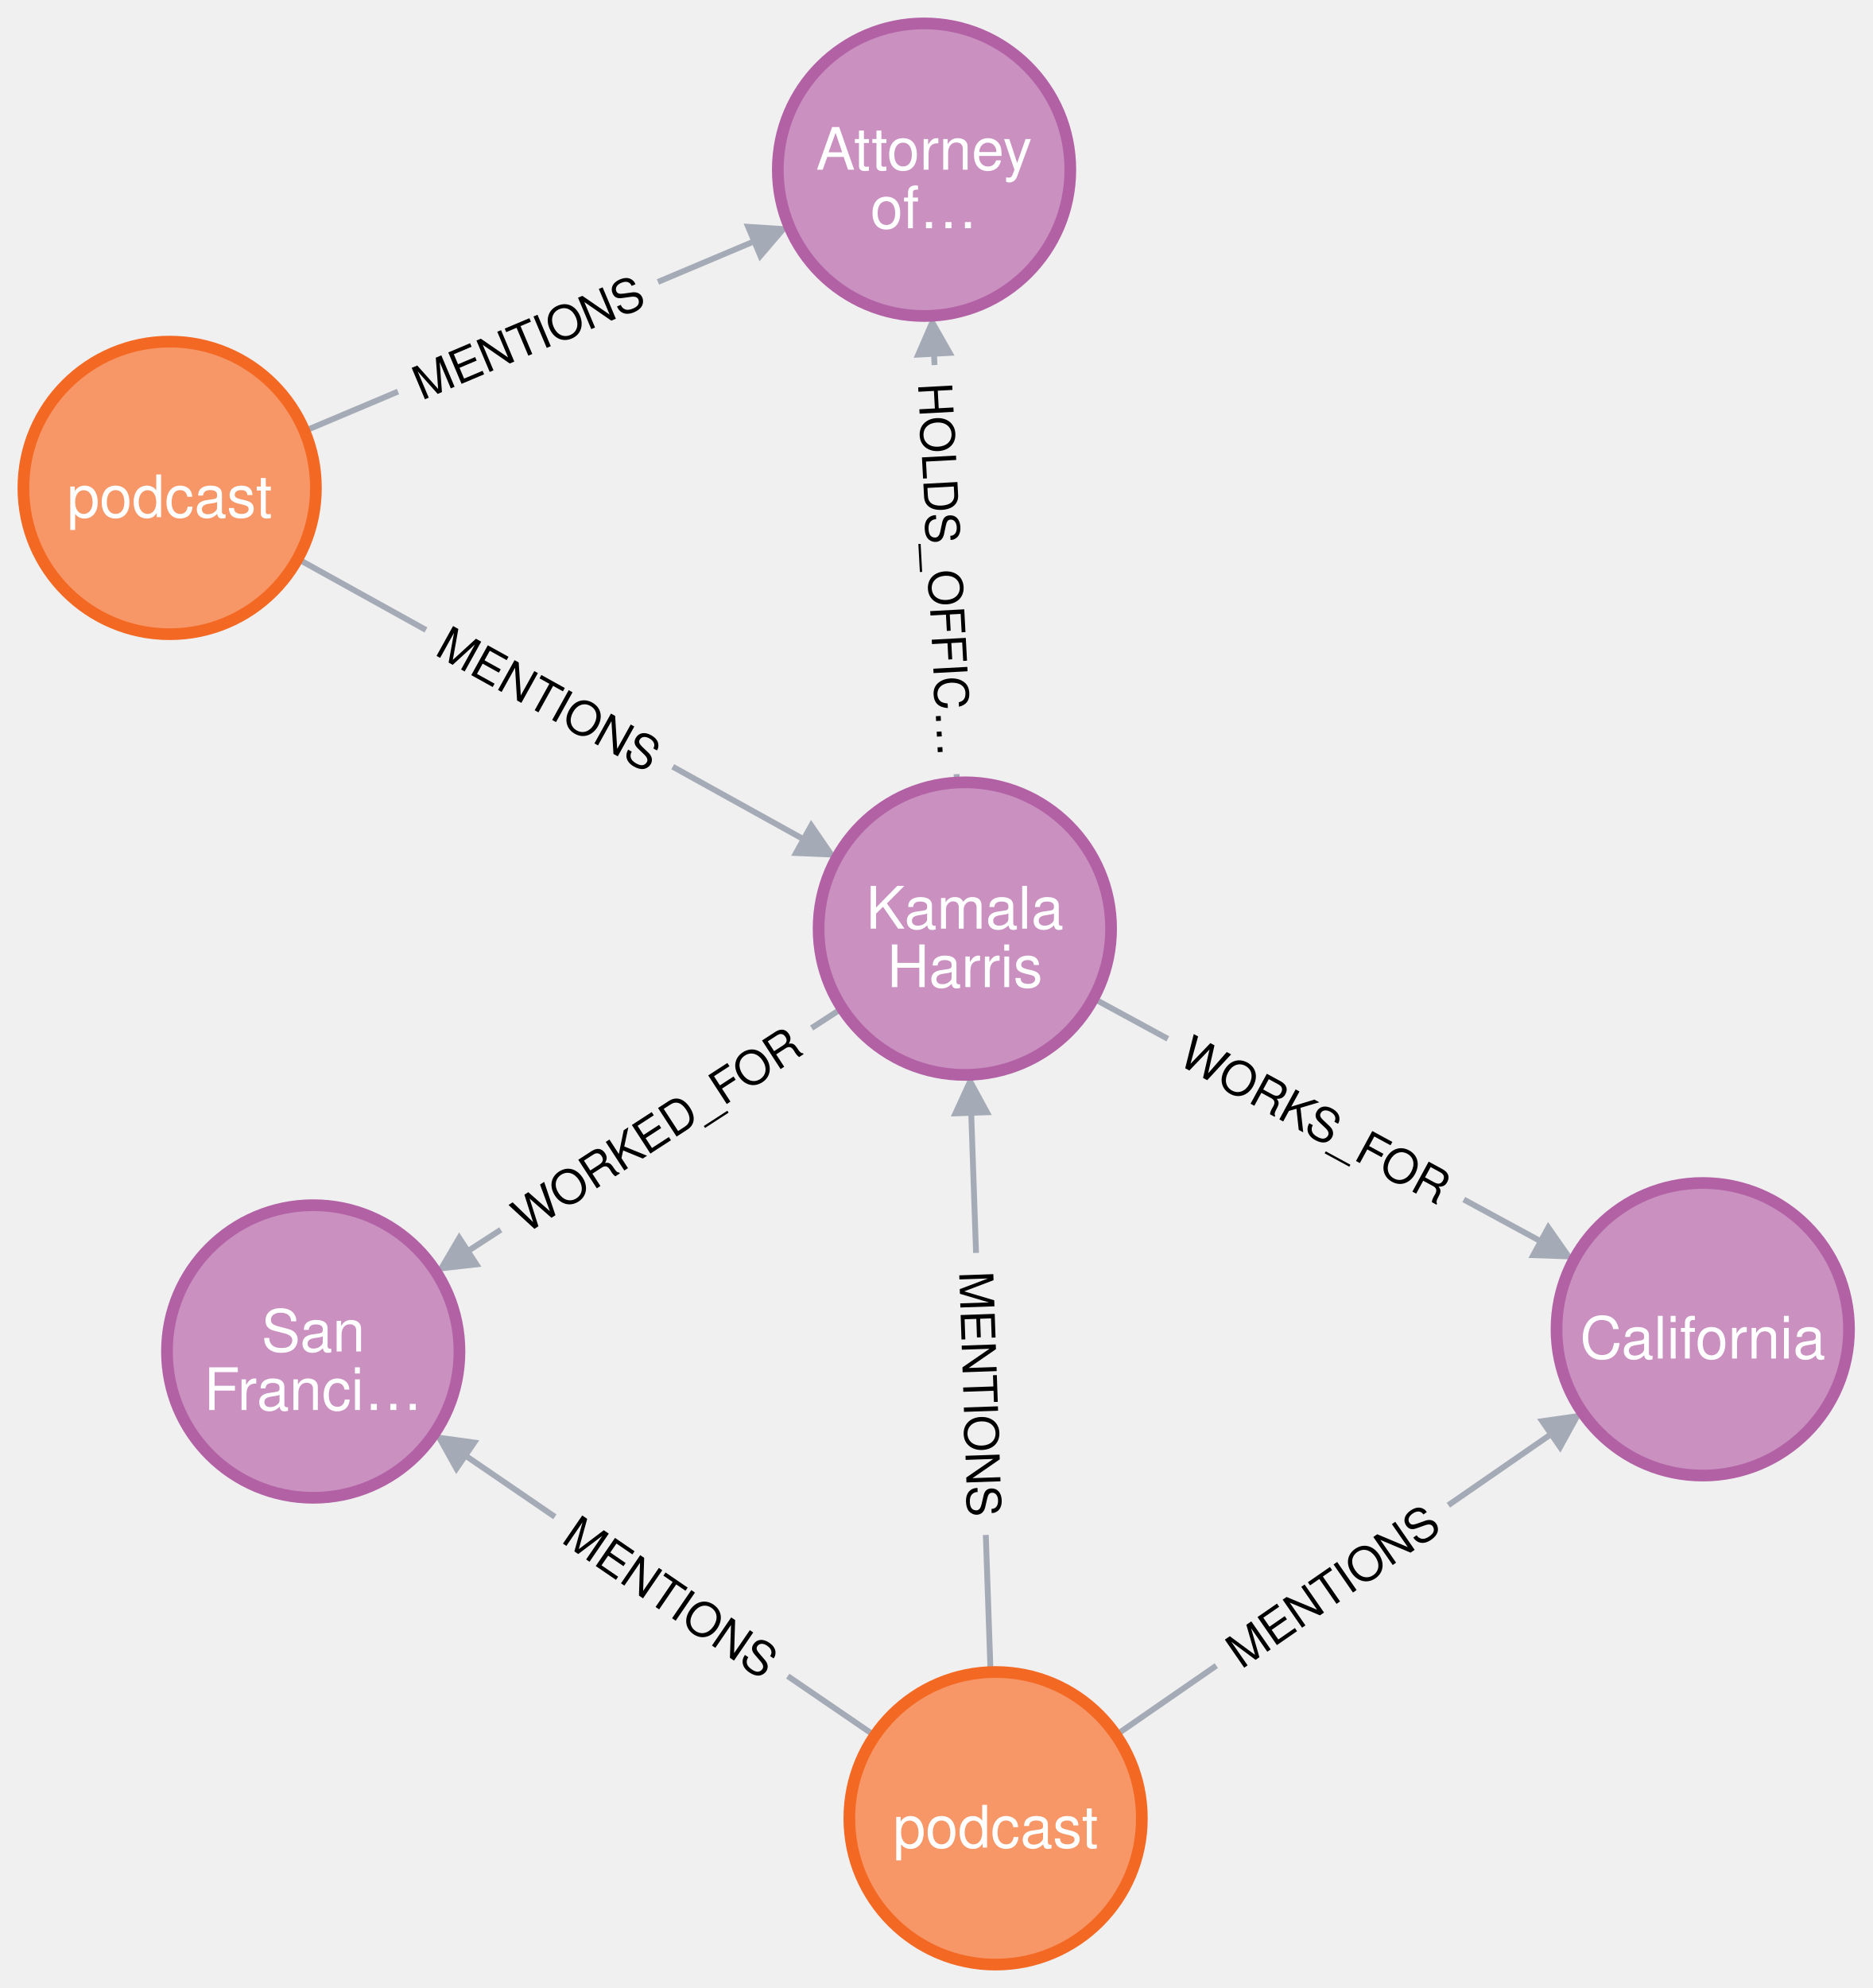
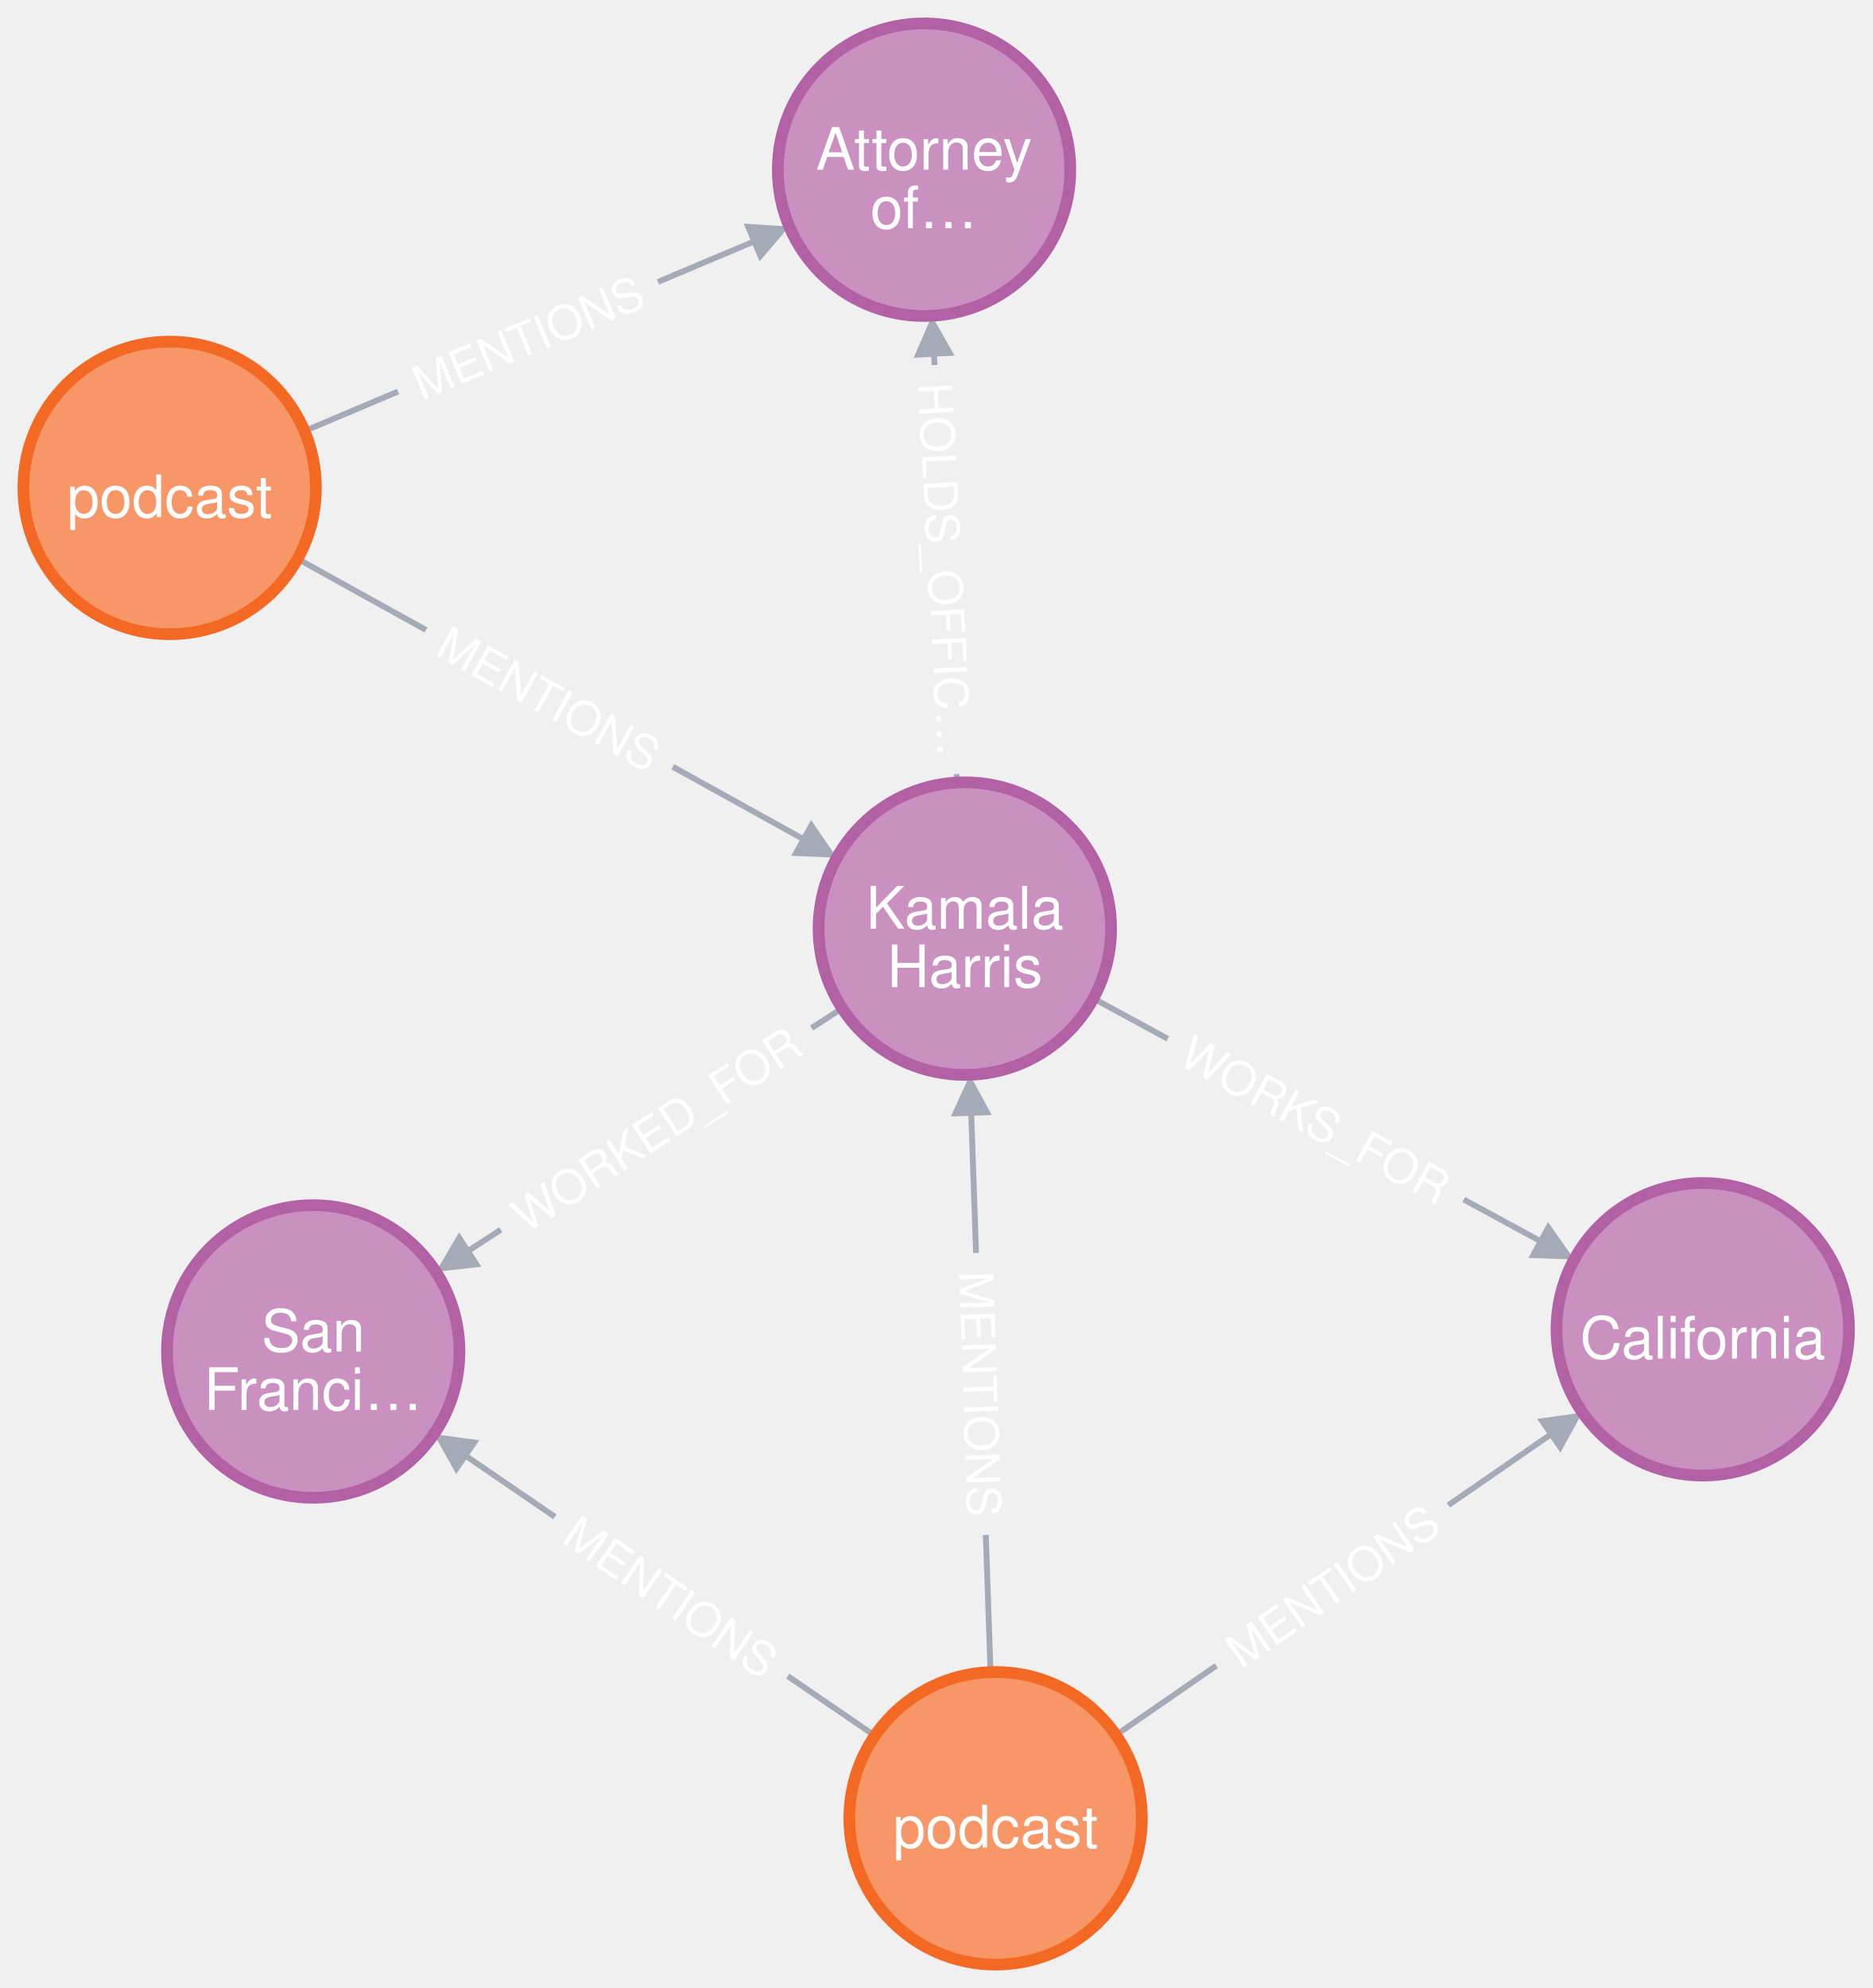
<svg xmlns="http://www.w3.org/2000/svg" width="320.06" height="339.729" viewBox="-105.809 -149.754 320.06 339.729">
  <g class="layer relationships">
    <g class="relationship" transform="translate(64.37327 160.9745) rotate(325.3422)">
      <path class="b-outline" fill="#A5ABB6" stroke="none" d="M 25 0.5 L 45.865 0.5 L 45.865 -0.5 L 25 -0.5 Z M 94.088 0.5 L 114.953 0.5 L 114.953 3.5 L 121.953 0 L 114.953 -3.5 L 114.953 -0.5 L 94.088 -0.5 Z" />
-       <text text-anchor="middle" pointer-events="none" font-size="8px" fill="#000000" x="69.976" y="3" font-family="Helvetica Neue, Helvetica, Arial, sans-serif">MENTIONS</text>
+       <text text-anchor="middle" pointer-events="none" font-size="8px" fill="#fff" x="69.976" y="3" font-family="Helvetica Neue, Helvetica, Arial, sans-serif">MENTIONS</text>
    </g>
    <g class="relationship" transform="translate(64.37327 160.9745) rotate(268.0195)">
      <path class="b-outline" fill="#A5ABB6" stroke="none" d="M 25 0.5 L 48.453 0.5 L 48.453 -0.5 L 25 -0.5 Z M 96.676 0.5 L 120.13 0.5 L 120.13 3.5 L 127.13 0 L 120.13 -3.5 L 120.13 -0.5 L 96.676 -0.5 Z" />
-       <text text-anchor="middle" pointer-events="none" font-size="8px" fill="#000000" x="72.565" y="3" transform="rotate(180 72.56475 0)" font-family="Helvetica Neue, Helvetica, Arial, sans-serif">MENTIONS</text>
+       <text text-anchor="middle" pointer-events="none" font-size="8px" fill="#fff" x="72.565" y="3" transform="rotate(180 72.56475 0)" font-family="Helvetica Neue, Helvetica, Arial, sans-serif">MENTIONS</text>
    </g>
    <g class="relationship" transform="translate(64.37327 160.9745) rotate(214.3689)">
      <path class="b-outline" fill="#A5ABB6" stroke="none" d="M 25 0.5 L 43.045 0.5 L 43.045 -0.5 L 25 -0.5 Z M 91.268 0.5 L 109.313 0.5 L 109.313 3.5 L 116.313 0 L 109.313 -3.5 L 109.313 -0.5 L 91.268 -0.5 Z" />
-       <text text-anchor="middle" pointer-events="none" font-size="8px" fill="#000000" x="67.157" y="3" transform="rotate(180 67.15669 0)" font-family="Helvetica Neue, Helvetica, Arial, sans-serif">MENTIONS</text>
+       <text text-anchor="middle" pointer-events="none" font-size="8px" fill="#fff" x="67.157" y="3" transform="rotate(180 67.15669 0)" font-family="Helvetica Neue, Helvetica, Arial, sans-serif">MENTIONS</text>
    </g>
    <g class="relationship" transform="translate(59.11571 8.935882) rotate(388.4946)">
      <path class="b-outline" fill="#A5ABB6" stroke="none" d="M 25 0.5 L 39.481 0.5 L 39.481 -0.5 L 25 -0.5 Z M 97.04 0.5 L 111.521 0.5 L 111.521 3.5 L 118.521 0 L 111.521 -3.5 L 111.521 -0.5 L 97.04 -0.5 Z" />
-       <text text-anchor="middle" pointer-events="none" font-size="8px" fill="#000000" x="68.261" y="3" font-family="Helvetica Neue, Helvetica, Arial, sans-serif">WORKS_FOR</text>
+       <text text-anchor="middle" pointer-events="none" font-size="8px" fill="#fff" x="68.261" y="3" font-family="Helvetica Neue, Helvetica, Arial, sans-serif">WORKS_FOR</text>
    </g>
    <g class="relationship" transform="translate(59.11571 8.935882) rotate(507.0253)">
      <path class="b-outline" fill="#A5ABB6" stroke="none" d="M 25 0.5 L 31.219 0.5 L 31.219 -0.5 L 25 -0.5 Z M 94.555 0.5 L 100.774 0.5 L 100.774 3.5 L 107.774 0 L 100.774 -3.5 L 100.774 -0.5 L 94.555 -0.5 Z" />
-       <text text-anchor="middle" pointer-events="none" font-size="8px" fill="#000000" x="62.887" y="3" transform="rotate(180 62.88681 0)" font-family="Helvetica Neue, Helvetica, Arial, sans-serif">WORKED_FOR</text>
+       <text text-anchor="middle" pointer-events="none" font-size="8px" fill="#fff" x="62.887" y="3" transform="rotate(180 62.88681 0)" font-family="Helvetica Neue, Helvetica, Arial, sans-serif">WORKED_FOR</text>
    </g>
    <g class="relationship" transform="translate(59.11571 8.935882) rotate(266.9235)">
      <path class="b-outline" fill="#A5ABB6" stroke="none" d="M 25 0.5 L 26.435 0.5 L 26.435 -0.5 L 25 -0.5 Z M 96.442 0.5 L 97.877 0.5 L 97.877 3.5 L 104.877 0 L 97.877 -3.5 L 97.877 -0.5 L 96.442 -0.5 Z" />
-       <text text-anchor="middle" pointer-events="none" font-size="8px" fill="#000000" x="61.439" y="3" transform="rotate(180 61.43856 0)" font-family="Helvetica Neue, Helvetica, Arial, sans-serif">HOLDS_OFFIC…</text>
+       <text text-anchor="middle" pointer-events="none" font-size="8px" fill="#fff" x="61.439" y="3" transform="rotate(180 61.43856 0)" font-family="Helvetica Neue, Helvetica, Arial, sans-serif">HOLDS_OFFIC…</text>
    </g>
    <g class="relationship" transform="translate(-76.80886 -66.37642) rotate(388.9897)">
      <path class="b-outline" fill="#A5ABB6" stroke="none" d="M 25 0.5 L 50.086 0.5 L 50.086 -0.5 L 25 -0.5 Z M 98.309 0.5 L 123.394 0.5 L 123.394 3.5 L 130.394 0 L 123.394 -3.5 L 123.394 -0.5 L 98.309 -0.5 Z" />
-       <text text-anchor="middle" pointer-events="none" font-size="8px" fill="#000000" x="74.197" y="3" font-family="Helvetica Neue, Helvetica, Arial, sans-serif">MENTIONS</text>
+       <text text-anchor="middle" pointer-events="none" font-size="8px" fill="#fff" x="74.197" y="3" font-family="Helvetica Neue, Helvetica, Arial, sans-serif">MENTIONS</text>
    </g>
    <g class="relationship" transform="translate(-76.80886 -66.37642) rotate(337.1357)">
      <path class="b-outline" fill="#A5ABB6" stroke="none" d="M 25 0.5 L 42.364 0.5 L 42.364 -0.5 L 25 -0.5 Z M 90.587 0.5 L 107.95 0.5 L 107.95 3.5 L 114.95 0 L 107.95 -3.5 L 107.95 -0.5 L 90.587 -0.5 Z" />
-       <text text-anchor="middle" pointer-events="none" font-size="8px" fill="#000000" x="66.475" y="3" font-family="Helvetica Neue, Helvetica, Arial, sans-serif">MENTIONS</text>
+       <text text-anchor="middle" pointer-events="none" font-size="8px" fill="#fff" x="66.475" y="3" font-family="Helvetica Neue, Helvetica, Arial, sans-serif">MENTIONS</text>
    </g>
  </g>
  <g class="layer nodes">
    <g class="node" aria-label="graph-node18" transform="translate(64.37327,160.9745)">
      <circle class="b-outline" cx="0" cy="0" r="25" fill="#F79767" stroke="#f36924" stroke-width="2px" />
      <text class="caption" text-anchor="middle" pointer-events="none" x="0" y="5" font-size="10px" fill="#FFFFFF" font-family="Helvetica Neue, Helvetica, Arial, sans-serif"> podcast</text>
    </g>
    <g class="node" aria-label="graph-node19" transform="translate(185.2511,77.40633)">
      <circle class="b-outline" cx="0" cy="0" r="25" fill="#C990C0" stroke="#b261a5" stroke-width="2px" />
      <text class="caption" text-anchor="middle" pointer-events="none" x="0" y="5" font-size="10px" fill="#FFFFFF" font-family="Helvetica Neue, Helvetica, Arial, sans-serif"> California</text>
    </g>
    <g class="node" aria-label="graph-node20" transform="translate(59.11571,8.935882)">
      <circle class="b-outline" cx="0" cy="0" r="25" fill="#C990C0" stroke="#b261a5" stroke-width="2px" />
      <text class="caption" text-anchor="middle" pointer-events="none" x="0" y="0" font-size="10px" fill="#FFFFFF" font-family="Helvetica Neue, Helvetica, Arial, sans-serif"> Kamala</text>
      <text class="caption" text-anchor="middle" pointer-events="none" x="0" y="10" font-size="10px" fill="#FFFFFF" font-family="Helvetica Neue, Helvetica, Arial, sans-serif"> Harris</text>
    </g>
    <g class="node" aria-label="graph-node21" transform="translate(-52.26958,81.20035)">
      <circle class="b-outline" cx="0" cy="0" r="25" fill="#C990C0" stroke="#b261a5" stroke-width="2px" />
      <text class="caption" text-anchor="middle" pointer-events="none" x="0" y="0" font-size="10px" fill="#FFFFFF" font-family="Helvetica Neue, Helvetica, Arial, sans-serif"> San</text>
      <text class="caption" text-anchor="middle" pointer-events="none" x="0" y="10" font-size="10px" fill="#FFFFFF" font-family="Helvetica Neue, Helvetica, Arial, sans-serif"> Franci…</text>
    </g>
    <g class="node" aria-label="graph-node23" transform="translate(52.14537,-120.7541)">
      <circle class="b-outline" cx="0" cy="0" r="25" fill="#C990C0" stroke="#b261a5" stroke-width="2px" />
      <text class="caption" text-anchor="middle" pointer-events="none" x="0" y="0" font-size="10px" fill="#FFFFFF" font-family="Helvetica Neue, Helvetica, Arial, sans-serif"> Attorney</text>
      <text class="caption" text-anchor="middle" pointer-events="none" x="0" y="10" font-size="10px" fill="#FFFFFF" font-family="Helvetica Neue, Helvetica, Arial, sans-serif">of…</text>
    </g>
    <g class="node" aria-label="graph-node22" transform="translate(-76.80886,-66.37642)">
      <circle class="b-outline" cx="0" cy="0" r="25" fill="#F79767" stroke="#f36924" stroke-width="2px" />
      <text class="caption" text-anchor="middle" pointer-events="none" x="0" y="5" font-size="10px" fill="#FFFFFF" font-family="Helvetica Neue, Helvetica, Arial, sans-serif"> podcast</text>
    </g>
  </g>
</svg>
